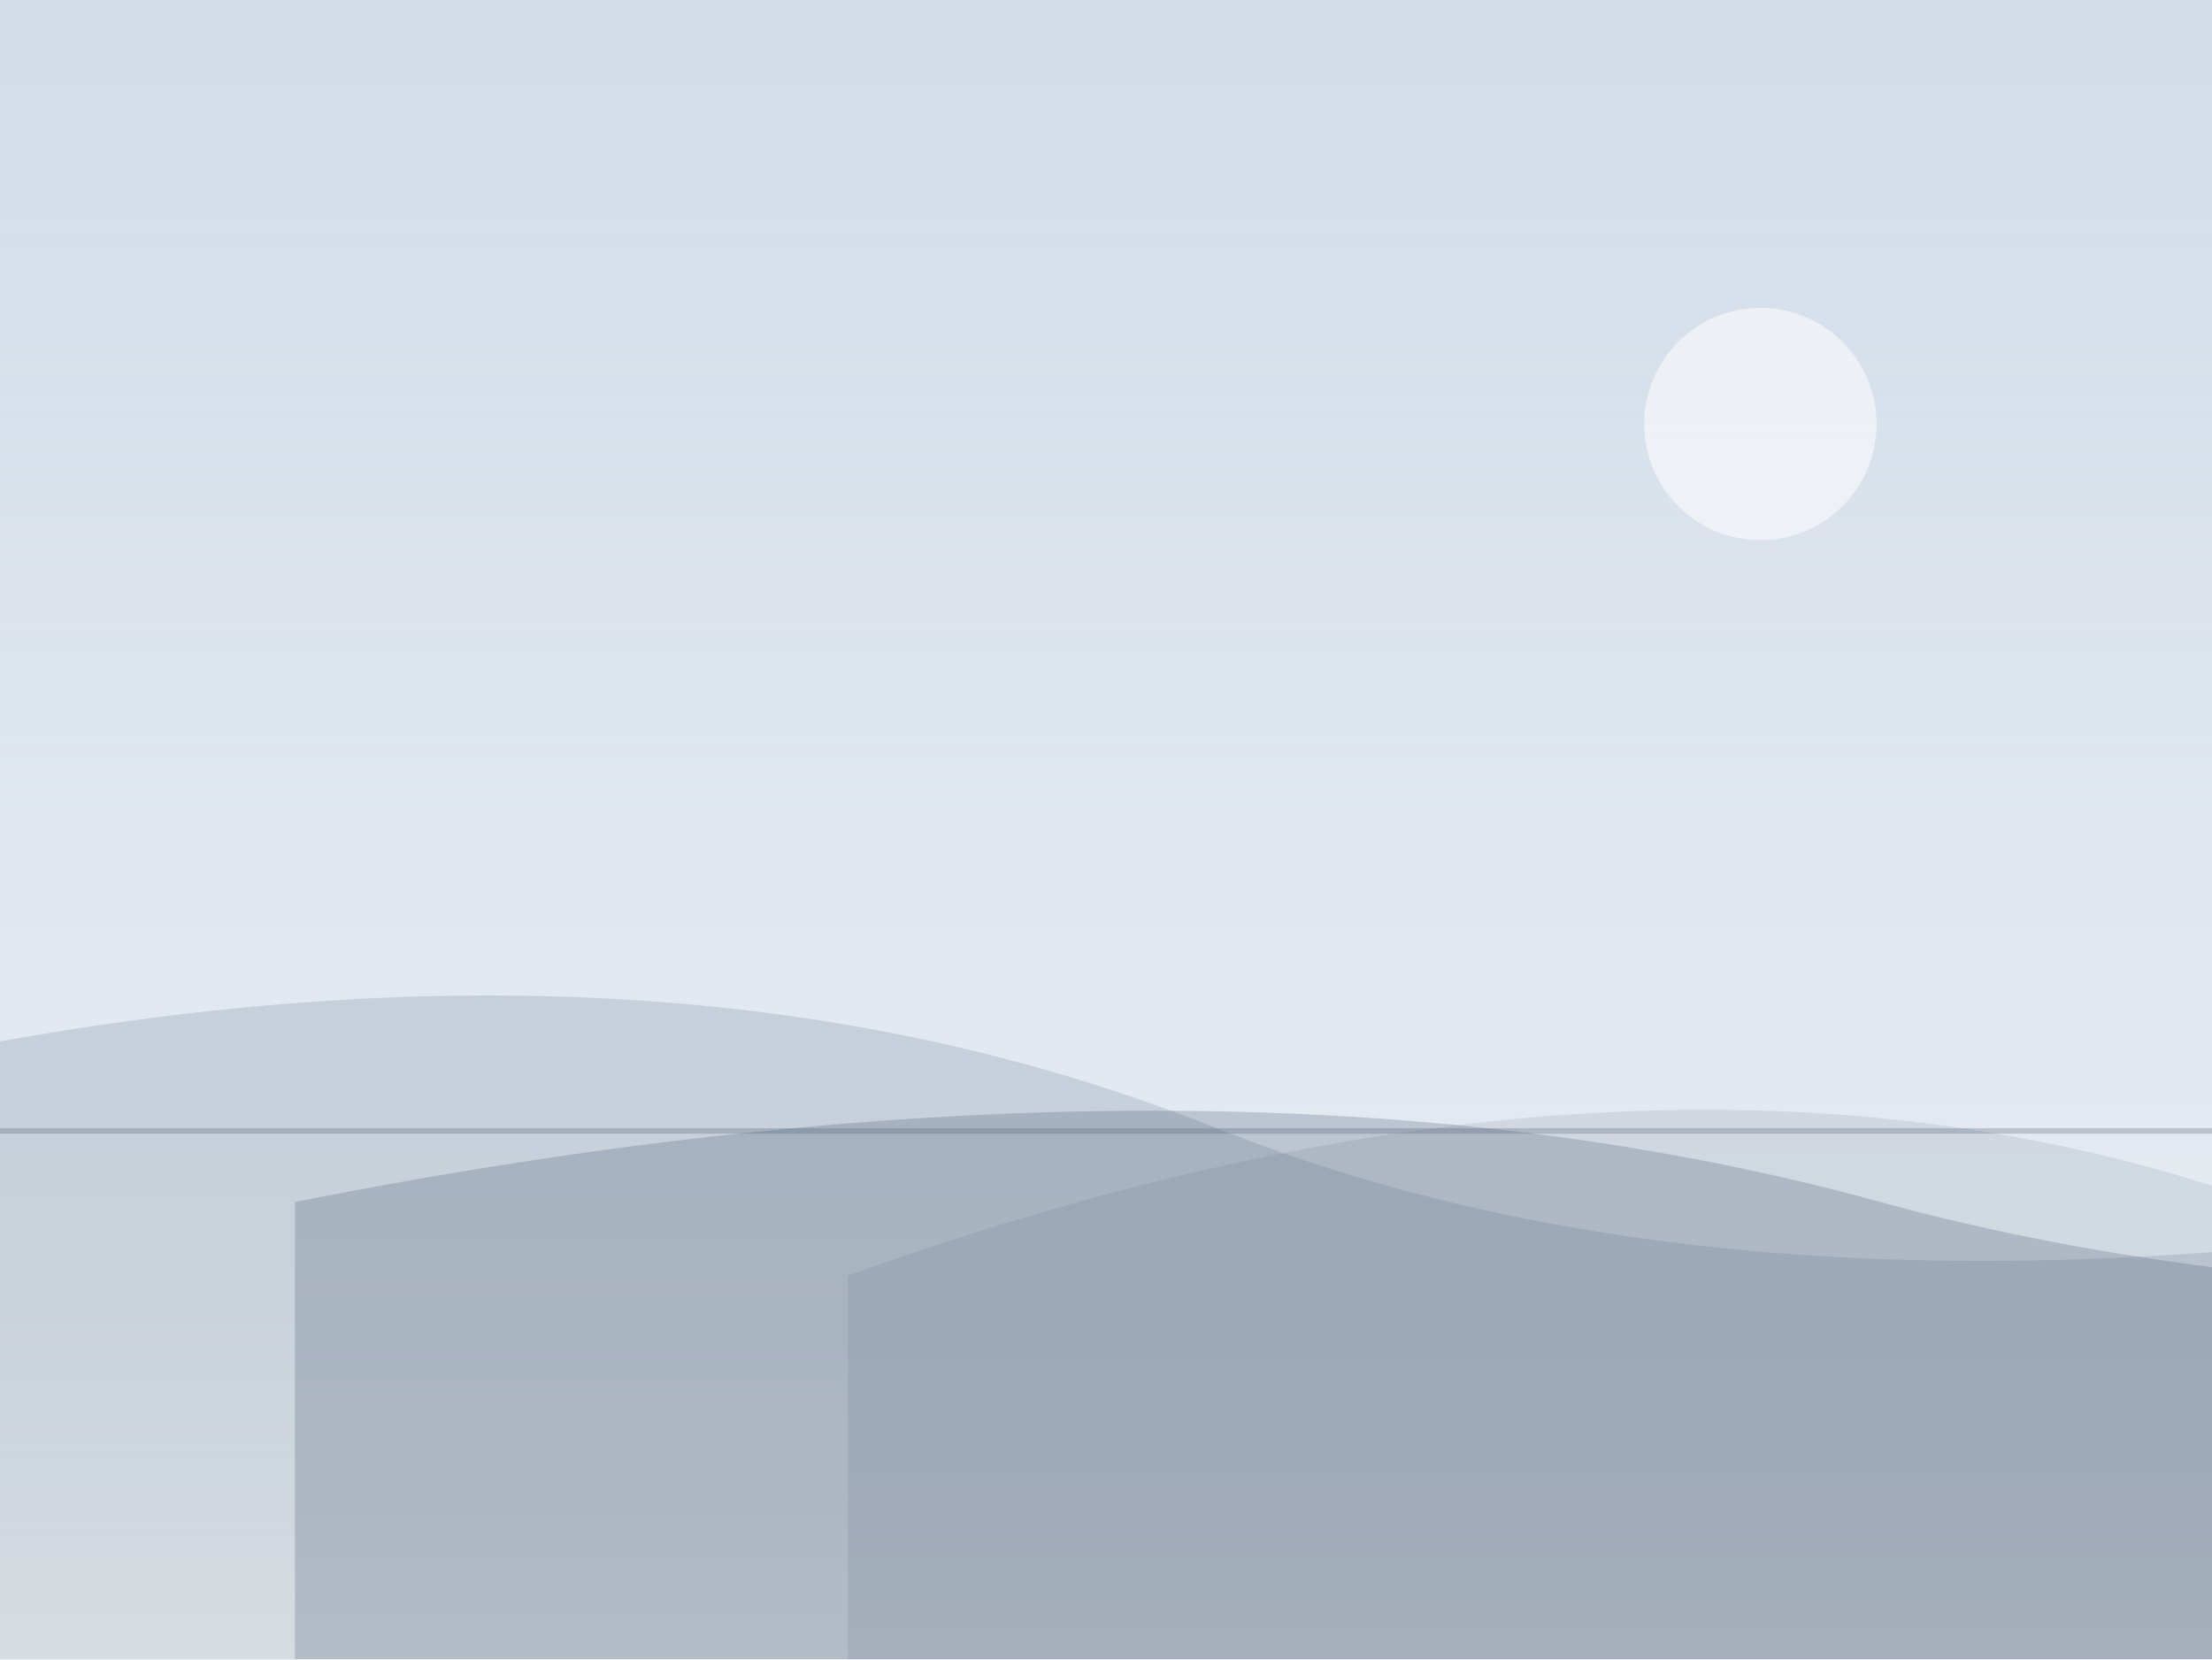
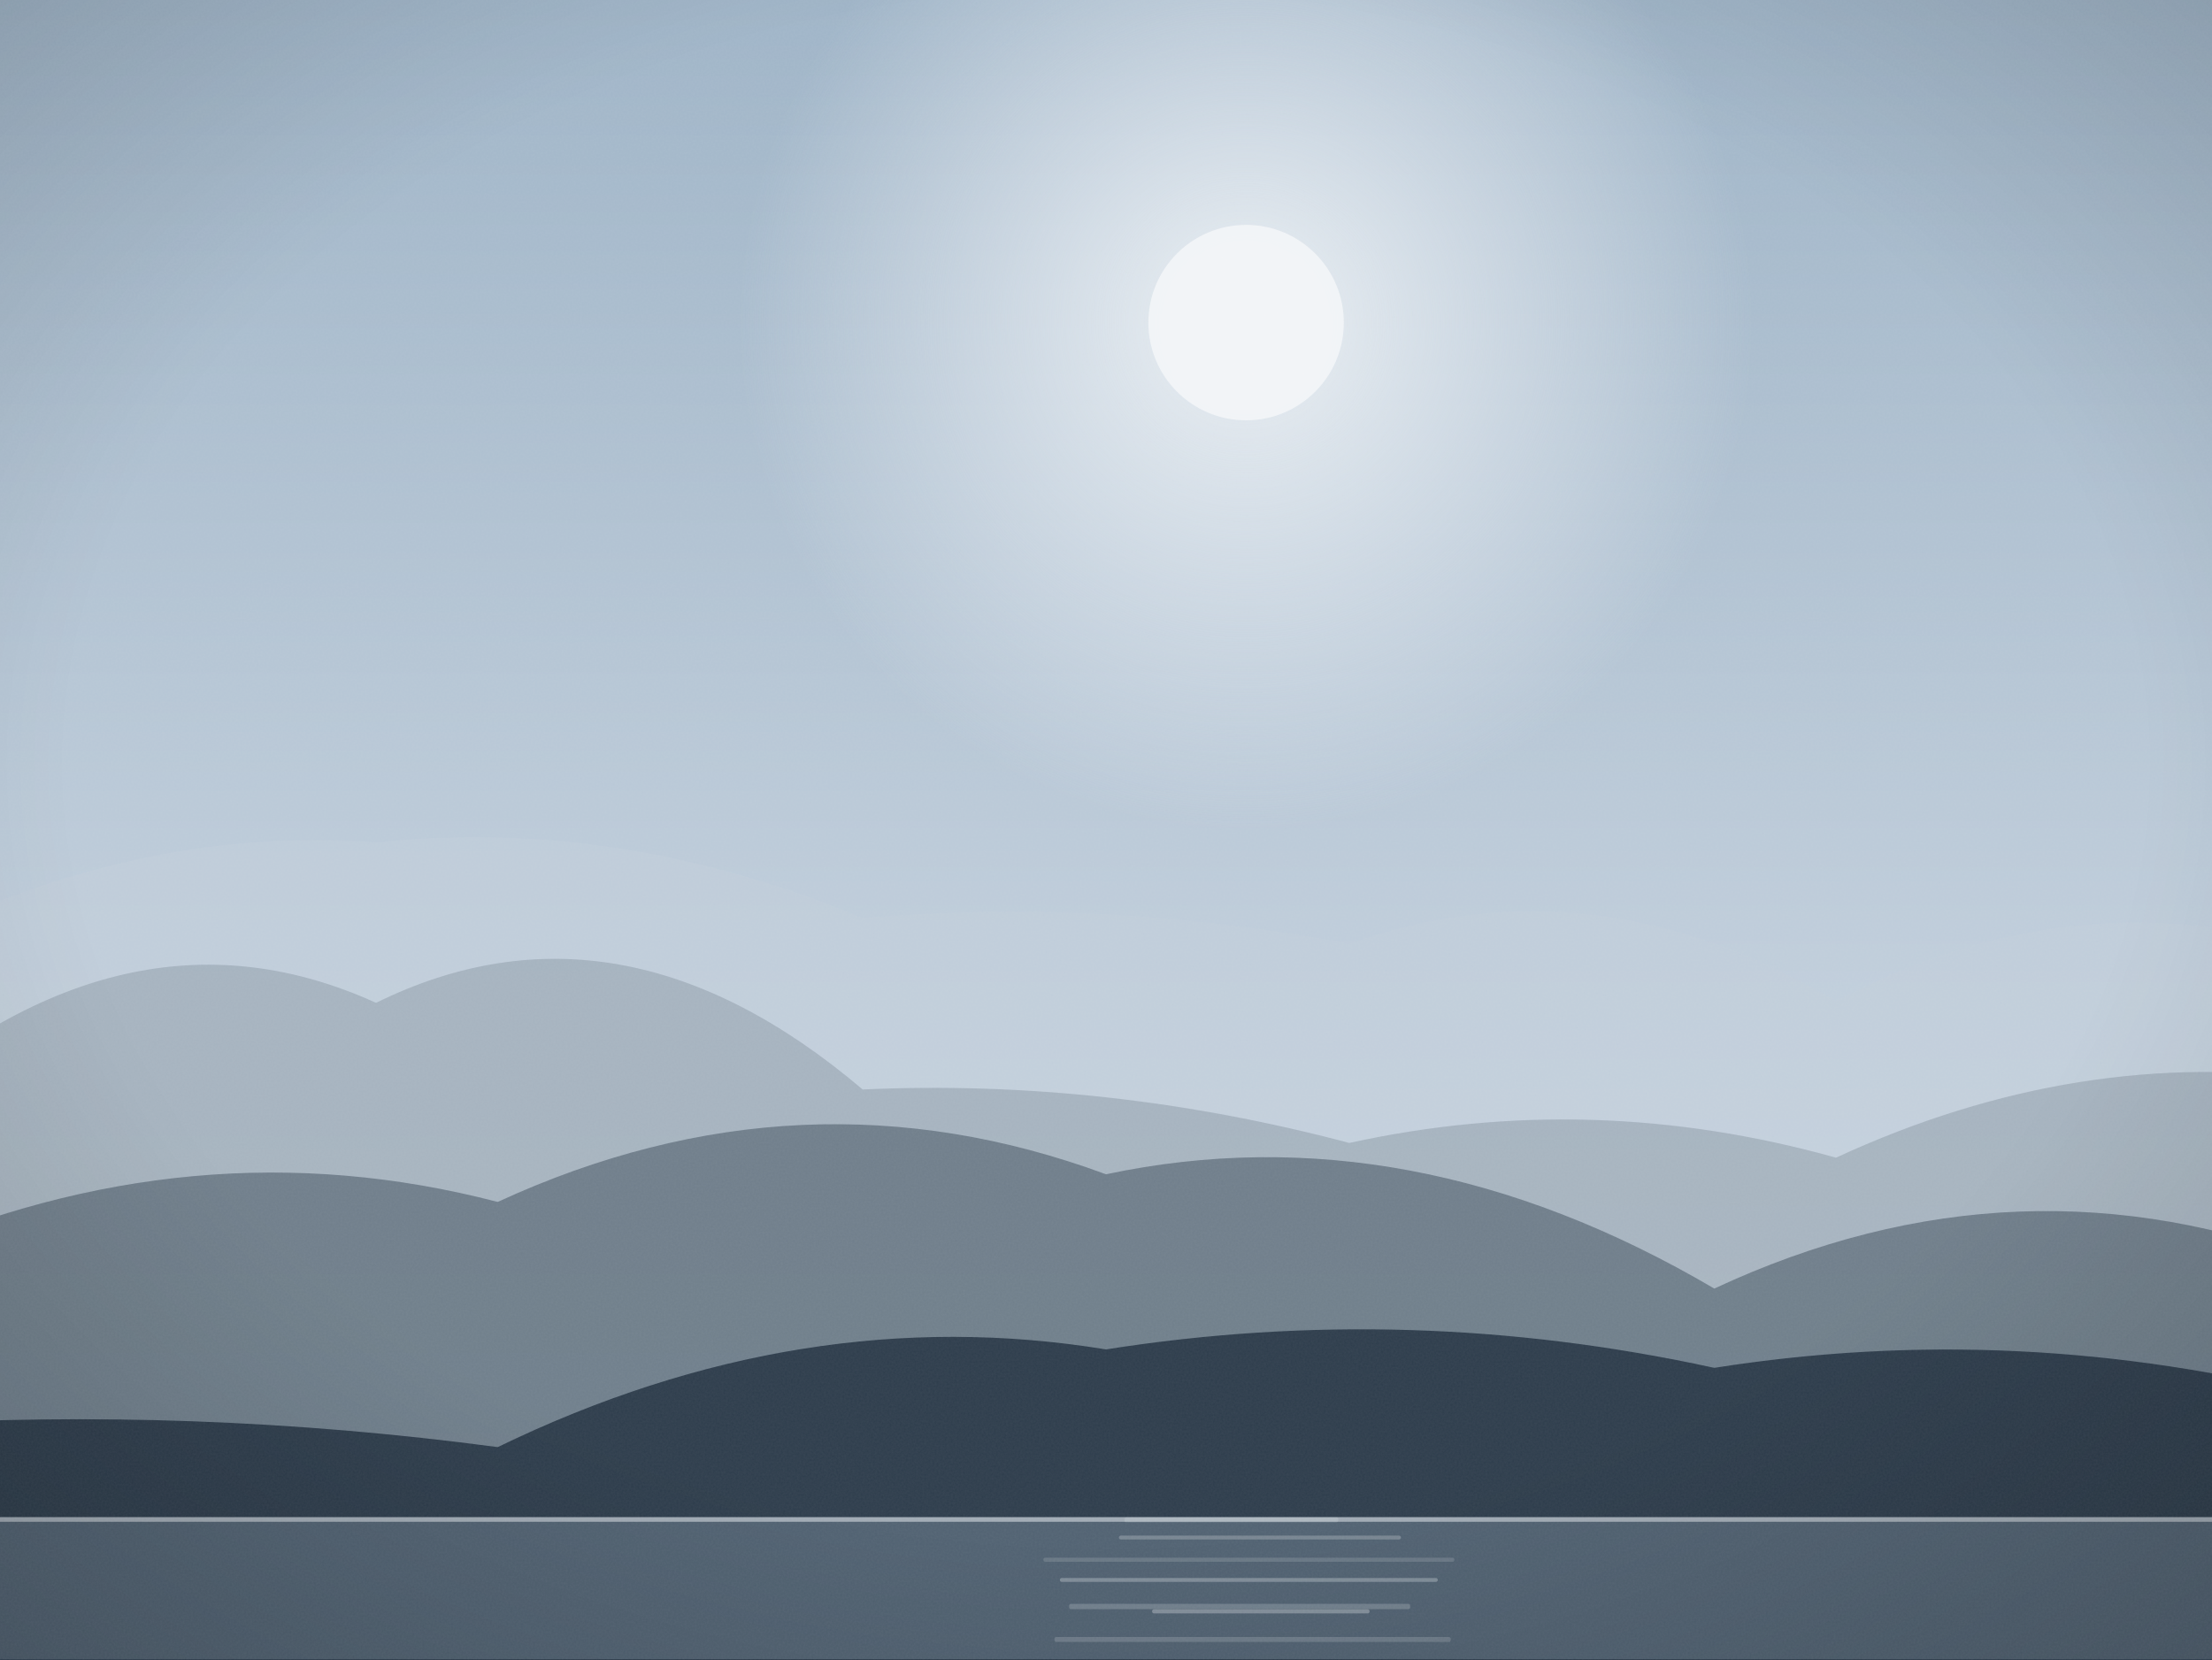
<svg xmlns="http://www.w3.org/2000/svg" viewBox="0 0 1200 900">
  <defs>
-     <linearGradient id="g" x1="0" y1="0" x2="0" y2="1">
-       <stop offset="0" stop-color="#D2DCE8" />
-       <stop offset=".62" stop-color="#D2DCE8" stop-opacity=".55" />
-       <stop offset="1" stop-color="#F6F8FA" />
+     <linearGradient id="sky" x1="0" y1="0" x2="0" y2="1">
+       <stop offset="0" stop-color="#9FB4C7" />
+       <stop offset=".72" stop-color="#C7D3DF" />
+       <stop offset="1" stop-color="#E7EDF2" />
    </linearGradient>
+     <radialGradient id="glow">
+       <stop offset="0" stop-color="#F2F5F8" stop-opacity=".9" />
+       <stop offset="1" stop-color="#F2F5F8" stop-opacity="0" />
+     </radialGradient>
+     <radialGradient id="vig" cx=".5" cy=".46" r=".75">
+       <stop offset=".62" stop-color="#000" stop-opacity="0" />
+       <stop offset="1" stop-color="#000" stop-opacity=".18" />
+     </radialGradient>
+     <filter id="gr">
+       <feTurbulence type="fractalNoise" baseFrequency="0.9" numOctaves="2" stitchTiles="stitch" />
+       <feColorMatrix type="matrix" values="0 0 0 0 1 0 0 0 0 1 0 0 0 0 1 0 0 0 0.05 0" />
+     </filter>
  </defs>
-   <rect width="1200" height="900" fill="#F6F8FA" />
-   <rect width="1200" height="900" fill="url(#g)" />
-   <circle cx="955" cy="230" r="63" fill="#FFFFFF" opacity=".55" />
-   <rect y="612" width="1200" height="3" fill="#4A5E74" opacity=".28" />
-   <path d="M-200 612 Q 300 468 660 612 T 1600 612 V900 H-200 Z" fill="#4A5E74" opacity="0.18" />
-   <path d="M160 652 Q 660 553 1020 652 T 1960 652 V900 H160 Z" fill="#4A5E74" opacity="0.26" />
-   <path d="M460 692 Q 960 512 1320 692 T 2260 692 V900 H460 Z" fill="#4A5E74" opacity="0.13" />
+   <rect width="1200" height="900" fill="url(#sky)" />
+   <circle cx="676" cy="175" r="276" fill="url(#glow)" />
+   <circle cx="676" cy="175" r="53" fill="#F2F5F8" opacity=".95" />
+   <path d="M-60 516 Q72 447 204 457 Q336 443 468 498 Q600 487 732 512 Q864 465 996 543 Q1128 474 1260 517 V910 H-60 Z" fill="#C2CEDA" opacity="0.50" />
+   <path d="M-60 598 Q72 484 204 544 Q336 479 468 591 Q600 585 732 620 Q864 591 996 628 Q1128 567 1260 586 V910 H-60 Z" fill="#98A5B2" opacity="0.67" />
+   <path d="M-60 682 Q105 609 270 652 Q435 576 600 637 Q765 602 930 699 Q1095 622 1260 686 V910 H-60 Z" fill="#657381" opacity="0.83" />
+   <path d="M-60 773 Q105 763 270 785 Q435 705 600 732 Q765 706 930 742 Q1095 716 1260 758 V910 H-60 Z" fill="#2E3D4C" opacity="1.00" />
+   <rect y="823" width="1200" height="77" fill="#566777" opacity=".88" />
+   <rect y="823" width="1200" height="2.5" fill="#F1F4F7" opacity=".5" />
+   <rect x="610" y="823" width="116" height="2.8" rx="1" fill="#F2F5F8" opacity="0.15" />
+   <rect x="607" y="833" width="153" height="2.1" rx="1" fill="#F2F5F8" opacity="0.24" />
+   <rect x="566" y="845" width="223" height="2.2" rx="1" fill="#F2F5F8" opacity="0.15" />
+   <rect x="575" y="856" width="205" height="2.1" rx="1" fill="#F2F5F8" opacity="0.29" />
+   <rect x="580" y="870" width="185" height="2.9" rx="1" fill="#F2F5F8" opacity="0.21" />
+   <rect x="625" y="873" width="118" height="2.2" rx="1" fill="#F2F5F8" opacity="0.31" />
+   <rect x="572" y="888" width="215" height="2.7" rx="1" fill="#F2F5F8" opacity="0.18" />
+   <rect width="1200" height="900" fill="url(#vig)" />
+   <rect width="1200" height="900" filter="url(#gr)" />
</svg>
